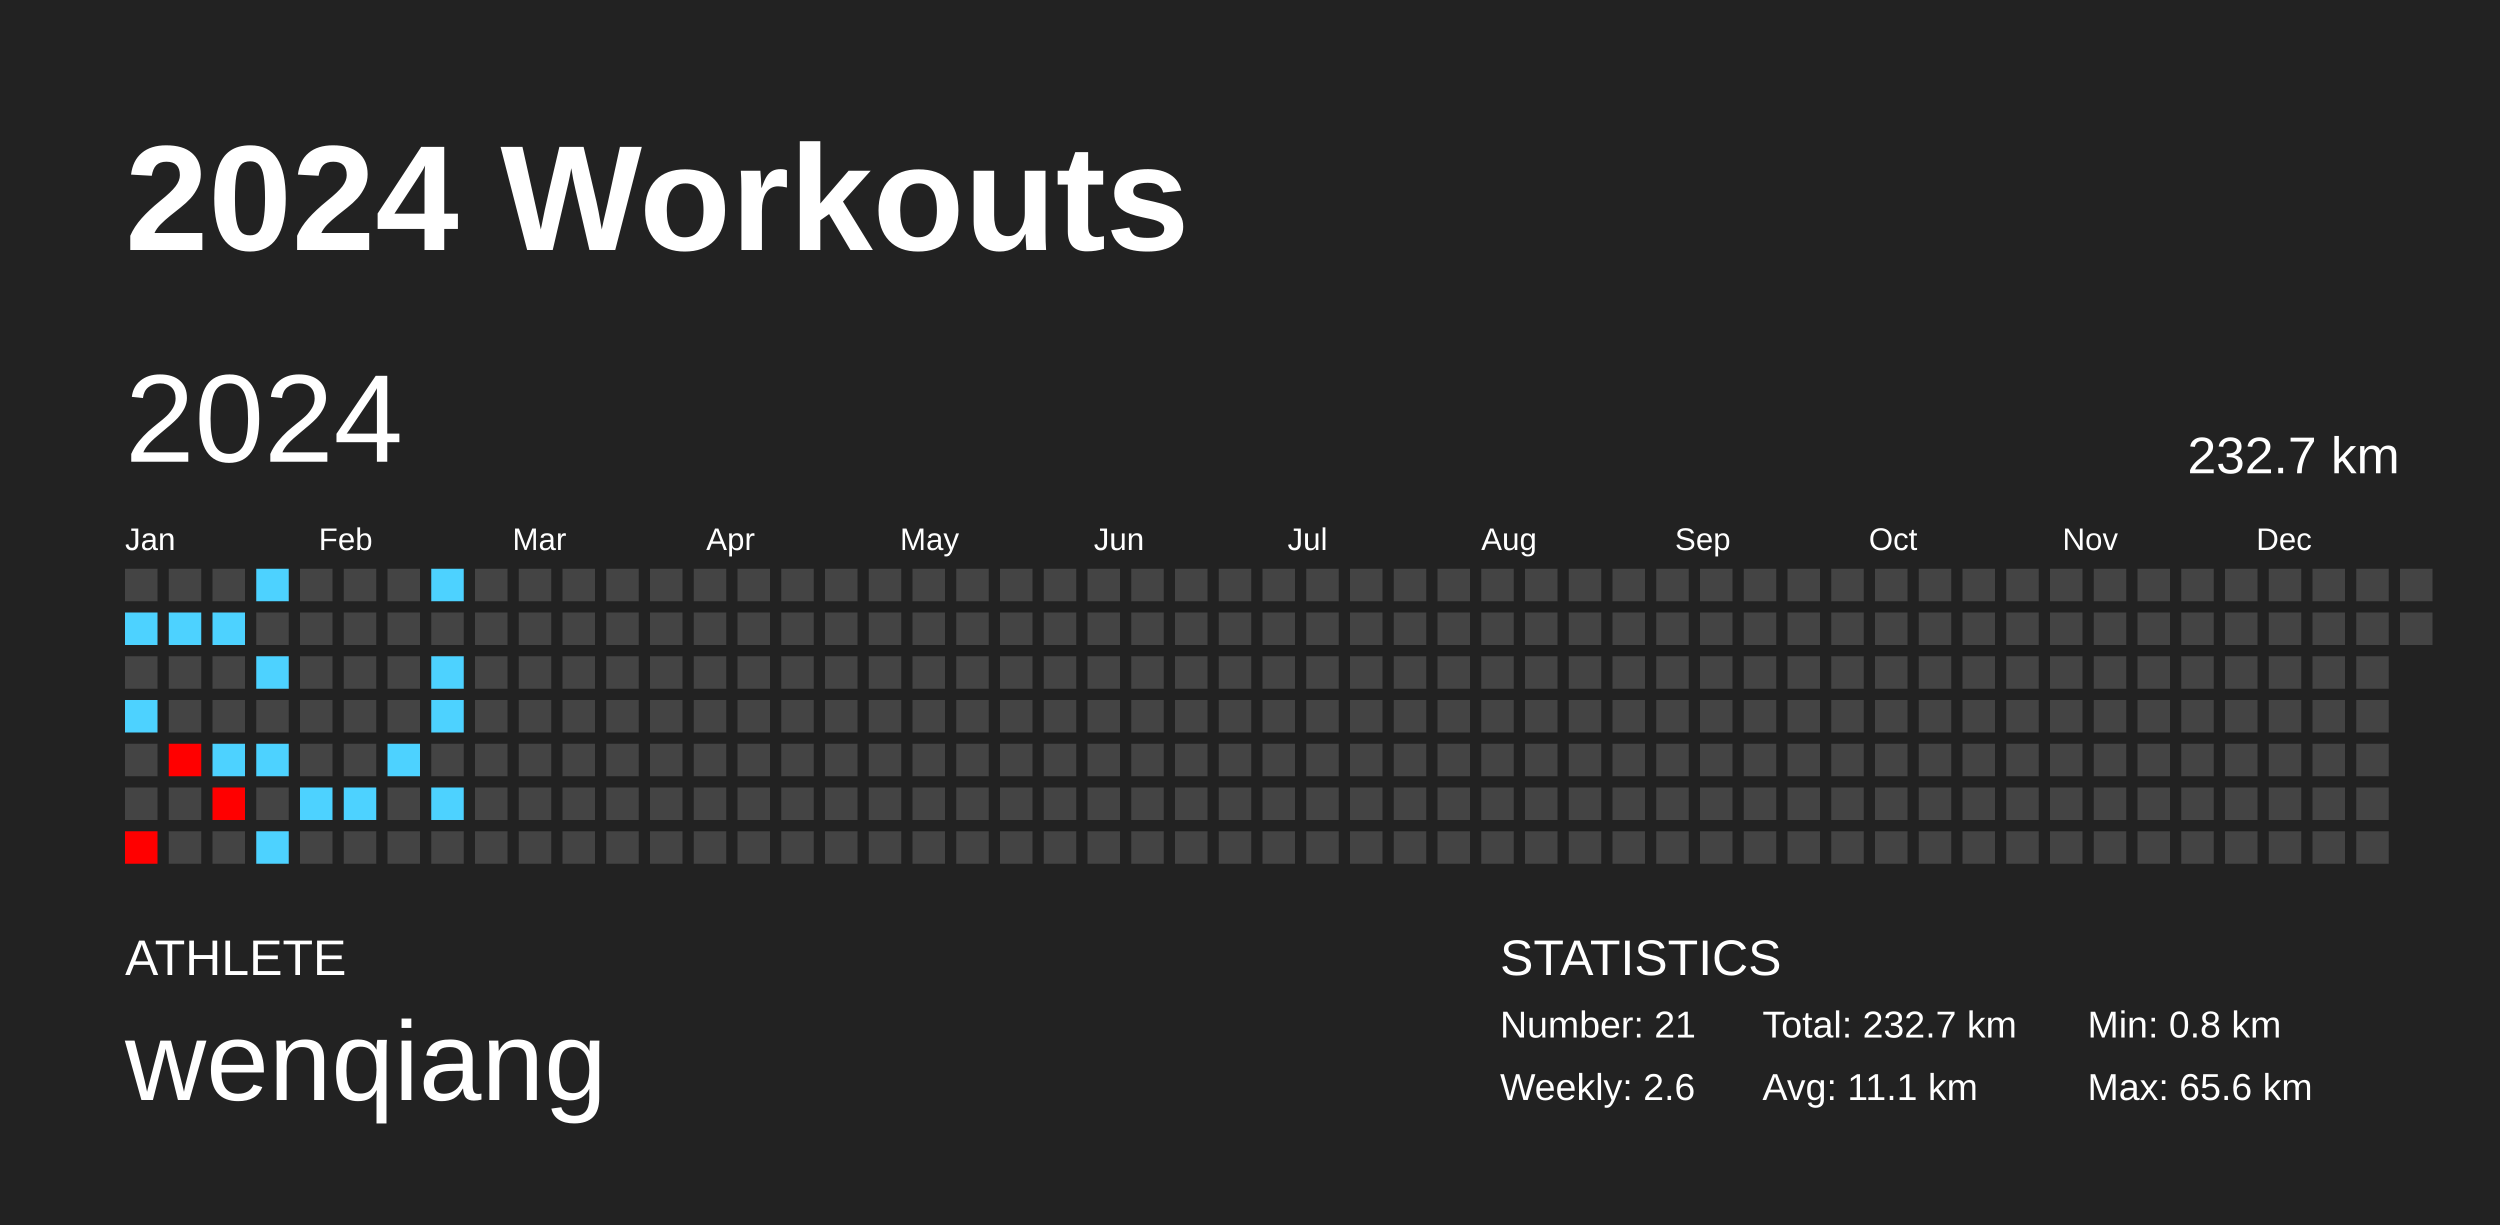
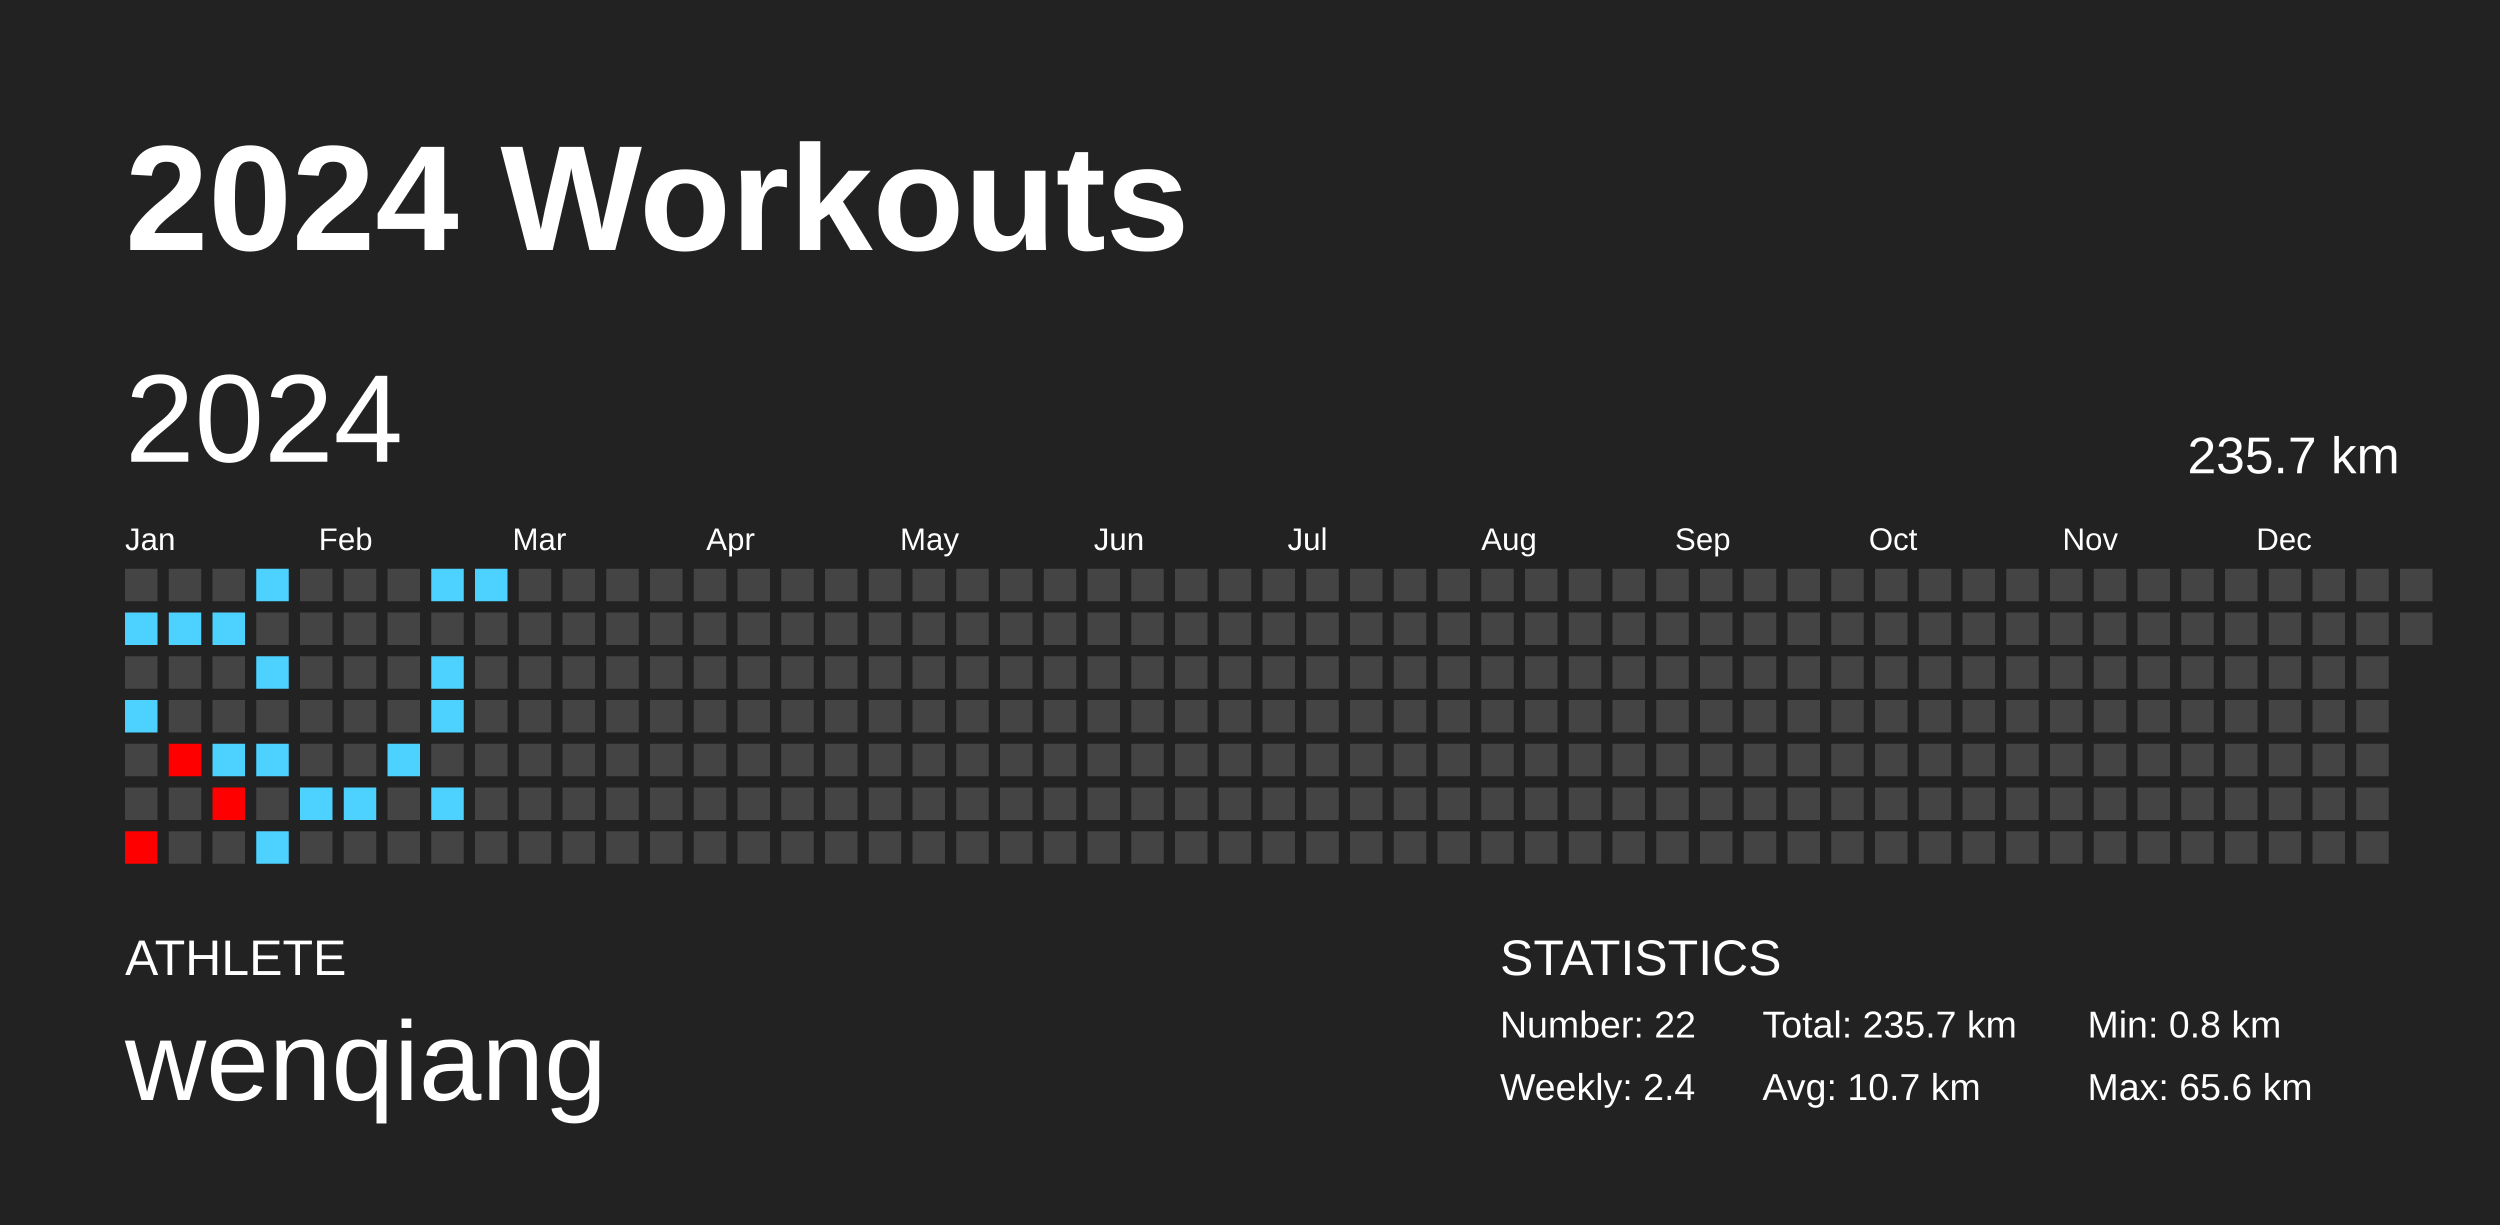
<svg xmlns="http://www.w3.org/2000/svg" baseProfile="full" height="98mm" version="1.1" viewBox="0,0,200,98" width="200mm">
  <defs />
  <rect fill="#222222" height="98" width="200" x="0" y="0" />
  <text fill="#FFFFFF" style="font-size:12px; font-family:Arial; font-weight:bold;" x="10" y="20">2024 Workouts</text>
  <text fill="#FFFFFF" style="font-size:4px; font-family:Arial" x="10" y="78">ATHLETE</text>
  <text fill="#FFFFFF" style="font-size:9px; font-family:Arial" x="10" y="88">wenqiang</text>
  <text fill="#FFFFFF" style="font-size:4px; font-family:Arial" x="120" y="78">STATISTICS</text>
-   <text fill="#FFFFFF" style="font-size:3px; font-family:Arial" x="120" y="83">Number: 21</text>
-   <text fill="#FFFFFF" style="font-size:3px; font-family:Arial" x="120" y="88">Weekly: 2.6</text>
-   <text fill="#FFFFFF" style="font-size:3px; font-family:Arial" x="141" y="83">Total: 232.7 km</text>
-   <text fill="#FFFFFF" style="font-size:3px; font-family:Arial" x="141" y="88">Avg: 11.1 km</text>
+   <text fill="#FFFFFF" style="font-size:3px; font-family:Arial" x="120" y="83">Number: 22</text>
+   <text fill="#FFFFFF" style="font-size:3px; font-family:Arial" x="120" y="88">Weekly: 2.4</text>
+   <text fill="#FFFFFF" style="font-size:3px; font-family:Arial" x="141" y="83">Total: 235.7 km</text>
+   <text fill="#FFFFFF" style="font-size:3px; font-family:Arial" x="141" y="88">Avg: 10.7 km</text>
  <text fill="#FFFFFF" style="font-size:3px; font-family:Arial" x="167" y="83">Min: 0.8 km</text>
  <text fill="#FFFFFF" style="font-size:3px; font-family:Arial" x="167" y="88">Max: 65.6 km</text>
  <text dominant-baseline="hanging" fill="#FFFFFF" style="font-size:10.0px; font-family:Arial;" x="10" y="30">2024</text>
-   <text dominant-baseline="hanging" fill="#FFFFFF" style="font-size:4.125px; font-family:Arial;" x="175" y="35">232.7 km</text>
+   <text dominant-baseline="hanging" fill="#FFFFFF" style="font-size:4.125px; font-family:Arial;" x="175" y="35">235.7 km</text>
  <text fill="#FFFFFF" style="font-size:2.5px; font-family:Arial" x="10.0" y="44">Jan</text>
  <text fill="#FFFFFF" style="font-size:2.5px; font-family:Arial" x="25.5" y="44">Feb</text>
  <text fill="#FFFFFF" style="font-size:2.5px; font-family:Arial" x="41.0" y="44">Mar</text>
  <text fill="#FFFFFF" style="font-size:2.5px; font-family:Arial" x="56.5" y="44">Apr</text>
  <text fill="#FFFFFF" style="font-size:2.5px; font-family:Arial" x="72.0" y="44">May</text>
  <text fill="#FFFFFF" style="font-size:2.5px; font-family:Arial" x="87.5" y="44">Jun</text>
  <text fill="#FFFFFF" style="font-size:2.5px; font-family:Arial" x="103.0" y="44">Jul</text>
  <text fill="#FFFFFF" style="font-size:2.5px; font-family:Arial" x="118.5" y="44">Aug</text>
  <text fill="#FFFFFF" style="font-size:2.5px; font-family:Arial" x="134.0" y="44">Sep</text>
  <text fill="#FFFFFF" style="font-size:2.5px; font-family:Arial" x="149.5" y="44">Oct</text>
  <text fill="#FFFFFF" style="font-size:2.5px; font-family:Arial" x="165.0" y="44">Nov</text>
  <text fill="#FFFFFF" style="font-size:2.5px; font-family:Arial" x="180.5" y="44">Dec</text>
  <rect fill="#444444" height="2.6" width="2.6" x="10.0" y="45.5" />
  <rect fill="#4dd2ff" height="2.6" width="2.6" x="10.0" y="49.0" />
  <rect fill="#444444" height="2.6" width="2.6" x="10.0" y="52.5" />
  <rect fill="#4dd2ff" height="2.6" width="2.6" x="10.0" y="56.0" />
  <rect fill="#444444" height="2.6" width="2.6" x="10.0" y="59.5" />
  <rect fill="#444444" height="2.6" width="2.6" x="10.0" y="63.0" />
  <rect fill="red" height="2.6" width="2.6" x="10.0" y="66.5" />
  <rect fill="#444444" height="2.6" width="2.6" x="13.5" y="45.5" />
  <rect fill="#4dd2ff" height="2.6" width="2.6" x="13.5" y="49.0" />
  <rect fill="#444444" height="2.6" width="2.6" x="13.5" y="52.5" />
  <rect fill="#444444" height="2.6" width="2.6" x="13.5" y="56.0" />
  <rect fill="red" height="2.6" width="2.6" x="13.5" y="59.5" />
  <rect fill="#444444" height="2.6" width="2.6" x="13.5" y="63.0" />
  <rect fill="#444444" height="2.6" width="2.6" x="13.5" y="66.5" />
  <rect fill="#444444" height="2.6" width="2.6" x="17.0" y="45.5" />
  <rect fill="#4dd2ff" height="2.6" width="2.6" x="17.0" y="49.0" />
  <rect fill="#444444" height="2.6" width="2.6" x="17.0" y="52.5" />
  <rect fill="#444444" height="2.6" width="2.6" x="17.0" y="56.0" />
  <rect fill="#4dd2ff" height="2.6" width="2.6" x="17.0" y="59.5" />
  <rect fill="red" height="2.6" width="2.6" x="17.0" y="63.0" />
  <rect fill="#444444" height="2.6" width="2.6" x="17.0" y="66.5" />
  <rect fill="#4dd2ff" height="2.6" width="2.6" x="20.5" y="45.5" />
  <rect fill="#444444" height="2.6" width="2.6" x="20.5" y="49.0" />
  <rect fill="#4dd2ff" height="2.6" width="2.6" x="20.5" y="52.5" />
  <rect fill="#444444" height="2.6" width="2.6" x="20.5" y="56.0" />
  <rect fill="#4dd2ff" height="2.6" width="2.6" x="20.5" y="59.5" />
  <rect fill="#444444" height="2.6" width="2.6" x="20.5" y="63.0" />
  <rect fill="#4dd2ff" height="2.6" width="2.6" x="20.5" y="66.5" />
  <rect fill="#444444" height="2.6" width="2.6" x="24.0" y="45.5" />
  <rect fill="#444444" height="2.6" width="2.6" x="24.0" y="49.0" />
  <rect fill="#444444" height="2.6" width="2.6" x="24.0" y="52.5" />
  <rect fill="#444444" height="2.6" width="2.6" x="24.0" y="56.0" />
  <rect fill="#444444" height="2.6" width="2.6" x="24.0" y="59.5" />
  <rect fill="#4dd2ff" height="2.6" width="2.6" x="24.0" y="63.0" />
  <rect fill="#444444" height="2.6" width="2.6" x="24.0" y="66.5" />
  <rect fill="#444444" height="2.6" width="2.6" x="27.5" y="45.5" />
  <rect fill="#444444" height="2.6" width="2.6" x="27.5" y="49.0" />
  <rect fill="#444444" height="2.6" width="2.6" x="27.5" y="52.5" />
  <rect fill="#444444" height="2.6" width="2.6" x="27.5" y="56.0" />
  <rect fill="#444444" height="2.6" width="2.6" x="27.5" y="59.5" />
  <rect fill="#4dd2ff" height="2.6" width="2.6" x="27.5" y="63.0" />
  <rect fill="#444444" height="2.6" width="2.6" x="27.5" y="66.5" />
  <rect fill="#444444" height="2.6" width="2.6" x="31.0" y="45.5" />
  <rect fill="#444444" height="2.6" width="2.6" x="31.0" y="49.0" />
  <rect fill="#444444" height="2.6" width="2.6" x="31.0" y="52.5" />
  <rect fill="#444444" height="2.6" width="2.6" x="31.0" y="56.0" />
  <rect fill="#4dd2ff" height="2.6" width="2.6" x="31.0" y="59.5" />
  <rect fill="#444444" height="2.6" width="2.6" x="31.0" y="63.0" />
  <rect fill="#444444" height="2.6" width="2.6" x="31.0" y="66.5" />
  <rect fill="#4dd2ff" height="2.6" width="2.6" x="34.5" y="45.5" />
  <rect fill="#444444" height="2.6" width="2.6" x="34.5" y="49.0" />
  <rect fill="#4dd2ff" height="2.6" width="2.6" x="34.5" y="52.5" />
  <rect fill="#4dd2ff" height="2.6" width="2.6" x="34.5" y="56.0" />
  <rect fill="#444444" height="2.6" width="2.6" x="34.5" y="59.5" />
  <rect fill="#4dd2ff" height="2.6" width="2.6" x="34.5" y="63.0" />
  <rect fill="#444444" height="2.6" width="2.6" x="34.5" y="66.5" />
-   <rect fill="#444444" height="2.6" width="2.6" x="38.0" y="45.5" />
+   <rect fill="#4dd2ff" height="2.6" width="2.6" x="38.0" y="45.5" />
  <rect fill="#444444" height="2.6" width="2.6" x="38.0" y="49.0" />
  <rect fill="#444444" height="2.6" width="2.6" x="38.0" y="52.5" />
  <rect fill="#444444" height="2.6" width="2.6" x="38.0" y="56.0" />
  <rect fill="#444444" height="2.6" width="2.6" x="38.0" y="59.5" />
  <rect fill="#444444" height="2.6" width="2.6" x="38.0" y="63.0" />
  <rect fill="#444444" height="2.6" width="2.6" x="38.0" y="66.5" />
  <rect fill="#444444" height="2.6" width="2.6" x="41.5" y="45.5" />
  <rect fill="#444444" height="2.6" width="2.6" x="41.5" y="49.0" />
  <rect fill="#444444" height="2.6" width="2.6" x="41.5" y="52.5" />
  <rect fill="#444444" height="2.6" width="2.6" x="41.5" y="56.0" />
  <rect fill="#444444" height="2.6" width="2.6" x="41.5" y="59.5" />
  <rect fill="#444444" height="2.6" width="2.6" x="41.5" y="63.0" />
  <rect fill="#444444" height="2.6" width="2.6" x="41.5" y="66.5" />
  <rect fill="#444444" height="2.6" width="2.6" x="45.0" y="45.5" />
  <rect fill="#444444" height="2.6" width="2.6" x="45.0" y="49.0" />
  <rect fill="#444444" height="2.6" width="2.6" x="45.0" y="52.5" />
  <rect fill="#444444" height="2.6" width="2.6" x="45.0" y="56.0" />
  <rect fill="#444444" height="2.6" width="2.6" x="45.0" y="59.5" />
  <rect fill="#444444" height="2.6" width="2.6" x="45.0" y="63.0" />
  <rect fill="#444444" height="2.6" width="2.6" x="45.0" y="66.5" />
  <rect fill="#444444" height="2.6" width="2.6" x="48.5" y="45.5" />
  <rect fill="#444444" height="2.6" width="2.6" x="48.5" y="49.0" />
  <rect fill="#444444" height="2.6" width="2.6" x="48.5" y="52.5" />
  <rect fill="#444444" height="2.6" width="2.6" x="48.5" y="56.0" />
  <rect fill="#444444" height="2.6" width="2.6" x="48.5" y="59.5" />
  <rect fill="#444444" height="2.6" width="2.6" x="48.5" y="63.0" />
  <rect fill="#444444" height="2.6" width="2.6" x="48.5" y="66.5" />
  <rect fill="#444444" height="2.6" width="2.6" x="52.0" y="45.5" />
  <rect fill="#444444" height="2.6" width="2.6" x="52.0" y="49.0" />
  <rect fill="#444444" height="2.6" width="2.6" x="52.0" y="52.5" />
  <rect fill="#444444" height="2.6" width="2.6" x="52.0" y="56.0" />
  <rect fill="#444444" height="2.6" width="2.6" x="52.0" y="59.5" />
  <rect fill="#444444" height="2.6" width="2.6" x="52.0" y="63.0" />
  <rect fill="#444444" height="2.6" width="2.6" x="52.0" y="66.5" />
  <rect fill="#444444" height="2.6" width="2.6" x="55.5" y="45.5" />
  <rect fill="#444444" height="2.6" width="2.6" x="55.5" y="49.0" />
  <rect fill="#444444" height="2.6" width="2.6" x="55.5" y="52.5" />
  <rect fill="#444444" height="2.6" width="2.6" x="55.5" y="56.0" />
  <rect fill="#444444" height="2.6" width="2.6" x="55.5" y="59.5" />
  <rect fill="#444444" height="2.6" width="2.6" x="55.5" y="63.0" />
  <rect fill="#444444" height="2.6" width="2.6" x="55.5" y="66.5" />
  <rect fill="#444444" height="2.6" width="2.6" x="59.0" y="45.5" />
  <rect fill="#444444" height="2.6" width="2.6" x="59.0" y="49.0" />
  <rect fill="#444444" height="2.6" width="2.6" x="59.0" y="52.5" />
  <rect fill="#444444" height="2.6" width="2.6" x="59.0" y="56.0" />
  <rect fill="#444444" height="2.6" width="2.6" x="59.0" y="59.5" />
  <rect fill="#444444" height="2.6" width="2.6" x="59.0" y="63.0" />
  <rect fill="#444444" height="2.6" width="2.6" x="59.0" y="66.5" />
  <rect fill="#444444" height="2.6" width="2.6" x="62.5" y="45.5" />
  <rect fill="#444444" height="2.6" width="2.6" x="62.5" y="49.0" />
  <rect fill="#444444" height="2.6" width="2.6" x="62.5" y="52.5" />
  <rect fill="#444444" height="2.6" width="2.6" x="62.5" y="56.0" />
  <rect fill="#444444" height="2.6" width="2.6" x="62.5" y="59.5" />
  <rect fill="#444444" height="2.6" width="2.6" x="62.5" y="63.0" />
  <rect fill="#444444" height="2.6" width="2.6" x="62.5" y="66.5" />
  <rect fill="#444444" height="2.6" width="2.6" x="66.0" y="45.5" />
  <rect fill="#444444" height="2.6" width="2.6" x="66.0" y="49.0" />
  <rect fill="#444444" height="2.6" width="2.6" x="66.0" y="52.5" />
  <rect fill="#444444" height="2.6" width="2.6" x="66.0" y="56.0" />
  <rect fill="#444444" height="2.6" width="2.6" x="66.0" y="59.5" />
  <rect fill="#444444" height="2.6" width="2.6" x="66.0" y="63.0" />
  <rect fill="#444444" height="2.6" width="2.6" x="66.0" y="66.5" />
  <rect fill="#444444" height="2.6" width="2.6" x="69.5" y="45.5" />
  <rect fill="#444444" height="2.6" width="2.6" x="69.5" y="49.0" />
  <rect fill="#444444" height="2.6" width="2.6" x="69.5" y="52.5" />
  <rect fill="#444444" height="2.6" width="2.6" x="69.5" y="56.0" />
  <rect fill="#444444" height="2.6" width="2.6" x="69.5" y="59.5" />
  <rect fill="#444444" height="2.6" width="2.6" x="69.5" y="63.0" />
  <rect fill="#444444" height="2.6" width="2.6" x="69.5" y="66.5" />
  <rect fill="#444444" height="2.6" width="2.6" x="73.0" y="45.5" />
  <rect fill="#444444" height="2.6" width="2.6" x="73.0" y="49.0" />
  <rect fill="#444444" height="2.6" width="2.6" x="73.0" y="52.5" />
  <rect fill="#444444" height="2.6" width="2.6" x="73.0" y="56.0" />
  <rect fill="#444444" height="2.6" width="2.6" x="73.0" y="59.5" />
  <rect fill="#444444" height="2.6" width="2.6" x="73.0" y="63.0" />
  <rect fill="#444444" height="2.6" width="2.6" x="73.0" y="66.5" />
  <rect fill="#444444" height="2.6" width="2.6" x="76.5" y="45.5" />
  <rect fill="#444444" height="2.6" width="2.6" x="76.5" y="49.0" />
  <rect fill="#444444" height="2.6" width="2.6" x="76.5" y="52.5" />
  <rect fill="#444444" height="2.6" width="2.6" x="76.5" y="56.0" />
  <rect fill="#444444" height="2.6" width="2.6" x="76.5" y="59.5" />
  <rect fill="#444444" height="2.6" width="2.6" x="76.5" y="63.0" />
  <rect fill="#444444" height="2.6" width="2.6" x="76.5" y="66.5" />
  <rect fill="#444444" height="2.6" width="2.6" x="80.0" y="45.5" />
  <rect fill="#444444" height="2.6" width="2.6" x="80.0" y="49.0" />
  <rect fill="#444444" height="2.6" width="2.6" x="80.0" y="52.5" />
  <rect fill="#444444" height="2.6" width="2.6" x="80.0" y="56.0" />
  <rect fill="#444444" height="2.6" width="2.6" x="80.0" y="59.5" />
  <rect fill="#444444" height="2.6" width="2.6" x="80.0" y="63.0" />
  <rect fill="#444444" height="2.6" width="2.6" x="80.0" y="66.5" />
  <rect fill="#444444" height="2.6" width="2.6" x="83.5" y="45.5" />
  <rect fill="#444444" height="2.6" width="2.6" x="83.5" y="49.0" />
  <rect fill="#444444" height="2.6" width="2.6" x="83.5" y="52.5" />
  <rect fill="#444444" height="2.6" width="2.6" x="83.5" y="56.0" />
  <rect fill="#444444" height="2.6" width="2.6" x="83.5" y="59.5" />
  <rect fill="#444444" height="2.6" width="2.6" x="83.5" y="63.0" />
  <rect fill="#444444" height="2.6" width="2.6" x="83.5" y="66.5" />
  <rect fill="#444444" height="2.6" width="2.6" x="87.0" y="45.5" />
  <rect fill="#444444" height="2.6" width="2.6" x="87.0" y="49.0" />
  <rect fill="#444444" height="2.6" width="2.6" x="87.0" y="52.5" />
  <rect fill="#444444" height="2.6" width="2.6" x="87.0" y="56.0" />
  <rect fill="#444444" height="2.6" width="2.6" x="87.0" y="59.5" />
  <rect fill="#444444" height="2.6" width="2.6" x="87.0" y="63.0" />
  <rect fill="#444444" height="2.6" width="2.6" x="87.0" y="66.5" />
  <rect fill="#444444" height="2.6" width="2.6" x="90.5" y="45.5" />
  <rect fill="#444444" height="2.6" width="2.6" x="90.5" y="49.0" />
  <rect fill="#444444" height="2.6" width="2.6" x="90.5" y="52.5" />
  <rect fill="#444444" height="2.6" width="2.6" x="90.5" y="56.0" />
  <rect fill="#444444" height="2.6" width="2.6" x="90.5" y="59.5" />
  <rect fill="#444444" height="2.6" width="2.6" x="90.5" y="63.0" />
  <rect fill="#444444" height="2.6" width="2.6" x="90.5" y="66.5" />
  <rect fill="#444444" height="2.6" width="2.6" x="94.0" y="45.5" />
  <rect fill="#444444" height="2.6" width="2.6" x="94.0" y="49.0" />
  <rect fill="#444444" height="2.6" width="2.6" x="94.0" y="52.5" />
  <rect fill="#444444" height="2.6" width="2.6" x="94.0" y="56.0" />
  <rect fill="#444444" height="2.6" width="2.6" x="94.0" y="59.5" />
  <rect fill="#444444" height="2.6" width="2.6" x="94.0" y="63.0" />
  <rect fill="#444444" height="2.6" width="2.6" x="94.0" y="66.5" />
  <rect fill="#444444" height="2.6" width="2.6" x="97.5" y="45.5" />
  <rect fill="#444444" height="2.6" width="2.6" x="97.5" y="49.0" />
  <rect fill="#444444" height="2.6" width="2.6" x="97.5" y="52.5" />
  <rect fill="#444444" height="2.6" width="2.6" x="97.5" y="56.0" />
  <rect fill="#444444" height="2.6" width="2.6" x="97.5" y="59.5" />
  <rect fill="#444444" height="2.6" width="2.6" x="97.5" y="63.0" />
  <rect fill="#444444" height="2.6" width="2.6" x="97.5" y="66.5" />
  <rect fill="#444444" height="2.6" width="2.6" x="101.0" y="45.5" />
  <rect fill="#444444" height="2.6" width="2.6" x="101.0" y="49.0" />
  <rect fill="#444444" height="2.6" width="2.6" x="101.0" y="52.5" />
  <rect fill="#444444" height="2.6" width="2.6" x="101.0" y="56.0" />
  <rect fill="#444444" height="2.6" width="2.6" x="101.0" y="59.5" />
  <rect fill="#444444" height="2.6" width="2.6" x="101.0" y="63.0" />
  <rect fill="#444444" height="2.6" width="2.6" x="101.0" y="66.5" />
  <rect fill="#444444" height="2.6" width="2.6" x="104.5" y="45.5" />
  <rect fill="#444444" height="2.6" width="2.6" x="104.5" y="49.0" />
  <rect fill="#444444" height="2.6" width="2.6" x="104.5" y="52.5" />
  <rect fill="#444444" height="2.6" width="2.6" x="104.5" y="56.0" />
  <rect fill="#444444" height="2.6" width="2.6" x="104.5" y="59.5" />
  <rect fill="#444444" height="2.6" width="2.6" x="104.5" y="63.0" />
  <rect fill="#444444" height="2.6" width="2.6" x="104.5" y="66.5" />
  <rect fill="#444444" height="2.6" width="2.6" x="108.0" y="45.5" />
  <rect fill="#444444" height="2.6" width="2.6" x="108.0" y="49.0" />
  <rect fill="#444444" height="2.6" width="2.6" x="108.0" y="52.5" />
  <rect fill="#444444" height="2.6" width="2.6" x="108.0" y="56.0" />
  <rect fill="#444444" height="2.6" width="2.6" x="108.0" y="59.5" />
  <rect fill="#444444" height="2.6" width="2.6" x="108.0" y="63.0" />
  <rect fill="#444444" height="2.6" width="2.6" x="108.0" y="66.5" />
  <rect fill="#444444" height="2.6" width="2.6" x="111.5" y="45.5" />
  <rect fill="#444444" height="2.6" width="2.6" x="111.5" y="49.0" />
  <rect fill="#444444" height="2.6" width="2.6" x="111.5" y="52.5" />
  <rect fill="#444444" height="2.6" width="2.6" x="111.5" y="56.0" />
  <rect fill="#444444" height="2.6" width="2.6" x="111.5" y="59.5" />
  <rect fill="#444444" height="2.6" width="2.6" x="111.5" y="63.0" />
  <rect fill="#444444" height="2.6" width="2.6" x="111.5" y="66.5" />
  <rect fill="#444444" height="2.6" width="2.6" x="115.0" y="45.5" />
  <rect fill="#444444" height="2.6" width="2.6" x="115.0" y="49.0" />
  <rect fill="#444444" height="2.6" width="2.6" x="115.0" y="52.5" />
  <rect fill="#444444" height="2.6" width="2.6" x="115.0" y="56.0" />
  <rect fill="#444444" height="2.6" width="2.6" x="115.0" y="59.5" />
  <rect fill="#444444" height="2.6" width="2.6" x="115.0" y="63.0" />
  <rect fill="#444444" height="2.6" width="2.6" x="115.0" y="66.5" />
  <rect fill="#444444" height="2.6" width="2.6" x="118.5" y="45.5" />
  <rect fill="#444444" height="2.6" width="2.6" x="118.5" y="49.0" />
  <rect fill="#444444" height="2.6" width="2.6" x="118.5" y="52.5" />
  <rect fill="#444444" height="2.6" width="2.6" x="118.5" y="56.0" />
  <rect fill="#444444" height="2.6" width="2.6" x="118.5" y="59.5" />
  <rect fill="#444444" height="2.6" width="2.6" x="118.5" y="63.0" />
  <rect fill="#444444" height="2.6" width="2.6" x="118.5" y="66.5" />
  <rect fill="#444444" height="2.6" width="2.6" x="122.0" y="45.5" />
  <rect fill="#444444" height="2.6" width="2.6" x="122.0" y="49.0" />
  <rect fill="#444444" height="2.6" width="2.6" x="122.0" y="52.5" />
  <rect fill="#444444" height="2.6" width="2.6" x="122.0" y="56.0" />
  <rect fill="#444444" height="2.6" width="2.6" x="122.0" y="59.5" />
  <rect fill="#444444" height="2.6" width="2.6" x="122.0" y="63.0" />
  <rect fill="#444444" height="2.6" width="2.6" x="122.0" y="66.5" />
  <rect fill="#444444" height="2.6" width="2.6" x="125.5" y="45.5" />
  <rect fill="#444444" height="2.6" width="2.6" x="125.5" y="49.0" />
  <rect fill="#444444" height="2.6" width="2.6" x="125.5" y="52.5" />
  <rect fill="#444444" height="2.6" width="2.6" x="125.5" y="56.0" />
  <rect fill="#444444" height="2.6" width="2.6" x="125.5" y="59.5" />
  <rect fill="#444444" height="2.6" width="2.6" x="125.5" y="63.0" />
  <rect fill="#444444" height="2.6" width="2.6" x="125.5" y="66.5" />
  <rect fill="#444444" height="2.6" width="2.6" x="129.0" y="45.5" />
  <rect fill="#444444" height="2.6" width="2.6" x="129.0" y="49.0" />
  <rect fill="#444444" height="2.6" width="2.6" x="129.0" y="52.5" />
  <rect fill="#444444" height="2.6" width="2.6" x="129.0" y="56.0" />
  <rect fill="#444444" height="2.6" width="2.6" x="129.0" y="59.5" />
  <rect fill="#444444" height="2.6" width="2.6" x="129.0" y="63.0" />
  <rect fill="#444444" height="2.6" width="2.6" x="129.0" y="66.5" />
  <rect fill="#444444" height="2.6" width="2.6" x="132.5" y="45.5" />
  <rect fill="#444444" height="2.6" width="2.6" x="132.5" y="49.0" />
  <rect fill="#444444" height="2.6" width="2.6" x="132.5" y="52.5" />
  <rect fill="#444444" height="2.6" width="2.6" x="132.5" y="56.0" />
  <rect fill="#444444" height="2.6" width="2.6" x="132.5" y="59.5" />
  <rect fill="#444444" height="2.6" width="2.6" x="132.5" y="63.0" />
  <rect fill="#444444" height="2.6" width="2.6" x="132.5" y="66.5" />
  <rect fill="#444444" height="2.6" width="2.6" x="136.0" y="45.5" />
  <rect fill="#444444" height="2.6" width="2.6" x="136.0" y="49.0" />
  <rect fill="#444444" height="2.6" width="2.6" x="136.0" y="52.5" />
  <rect fill="#444444" height="2.6" width="2.6" x="136.0" y="56.0" />
  <rect fill="#444444" height="2.6" width="2.6" x="136.0" y="59.5" />
  <rect fill="#444444" height="2.6" width="2.6" x="136.0" y="63.0" />
  <rect fill="#444444" height="2.6" width="2.6" x="136.0" y="66.5" />
  <rect fill="#444444" height="2.6" width="2.6" x="139.5" y="45.5" />
  <rect fill="#444444" height="2.6" width="2.6" x="139.5" y="49.0" />
  <rect fill="#444444" height="2.6" width="2.6" x="139.5" y="52.5" />
  <rect fill="#444444" height="2.6" width="2.6" x="139.5" y="56.0" />
  <rect fill="#444444" height="2.6" width="2.6" x="139.5" y="59.5" />
  <rect fill="#444444" height="2.6" width="2.6" x="139.5" y="63.0" />
  <rect fill="#444444" height="2.6" width="2.6" x="139.5" y="66.5" />
  <rect fill="#444444" height="2.6" width="2.6" x="143.0" y="45.5" />
  <rect fill="#444444" height="2.6" width="2.6" x="143.0" y="49.0" />
  <rect fill="#444444" height="2.6" width="2.6" x="143.0" y="52.5" />
  <rect fill="#444444" height="2.6" width="2.6" x="143.0" y="56.0" />
  <rect fill="#444444" height="2.6" width="2.6" x="143.0" y="59.5" />
  <rect fill="#444444" height="2.6" width="2.6" x="143.0" y="63.0" />
  <rect fill="#444444" height="2.6" width="2.6" x="143.0" y="66.5" />
  <rect fill="#444444" height="2.6" width="2.6" x="146.5" y="45.5" />
  <rect fill="#444444" height="2.6" width="2.6" x="146.5" y="49.0" />
  <rect fill="#444444" height="2.6" width="2.6" x="146.5" y="52.5" />
  <rect fill="#444444" height="2.6" width="2.6" x="146.5" y="56.0" />
  <rect fill="#444444" height="2.6" width="2.6" x="146.5" y="59.5" />
  <rect fill="#444444" height="2.6" width="2.6" x="146.5" y="63.0" />
  <rect fill="#444444" height="2.6" width="2.6" x="146.5" y="66.5" />
  <rect fill="#444444" height="2.6" width="2.6" x="150.0" y="45.5" />
  <rect fill="#444444" height="2.6" width="2.6" x="150.0" y="49.0" />
  <rect fill="#444444" height="2.6" width="2.6" x="150.0" y="52.5" />
  <rect fill="#444444" height="2.6" width="2.6" x="150.0" y="56.0" />
  <rect fill="#444444" height="2.6" width="2.6" x="150.0" y="59.5" />
  <rect fill="#444444" height="2.6" width="2.6" x="150.0" y="63.0" />
  <rect fill="#444444" height="2.6" width="2.6" x="150.0" y="66.5" />
  <rect fill="#444444" height="2.6" width="2.6" x="153.5" y="45.5" />
  <rect fill="#444444" height="2.6" width="2.6" x="153.5" y="49.0" />
  <rect fill="#444444" height="2.6" width="2.6" x="153.5" y="52.5" />
  <rect fill="#444444" height="2.6" width="2.6" x="153.5" y="56.0" />
  <rect fill="#444444" height="2.6" width="2.6" x="153.5" y="59.5" />
  <rect fill="#444444" height="2.6" width="2.6" x="153.5" y="63.0" />
  <rect fill="#444444" height="2.6" width="2.6" x="153.5" y="66.5" />
  <rect fill="#444444" height="2.6" width="2.6" x="157.0" y="45.5" />
  <rect fill="#444444" height="2.6" width="2.6" x="157.0" y="49.0" />
  <rect fill="#444444" height="2.6" width="2.6" x="157.0" y="52.5" />
  <rect fill="#444444" height="2.6" width="2.6" x="157.0" y="56.0" />
  <rect fill="#444444" height="2.6" width="2.6" x="157.0" y="59.5" />
  <rect fill="#444444" height="2.6" width="2.6" x="157.0" y="63.0" />
  <rect fill="#444444" height="2.6" width="2.6" x="157.0" y="66.5" />
  <rect fill="#444444" height="2.6" width="2.6" x="160.5" y="45.5" />
  <rect fill="#444444" height="2.6" width="2.6" x="160.5" y="49.0" />
  <rect fill="#444444" height="2.6" width="2.6" x="160.5" y="52.5" />
  <rect fill="#444444" height="2.6" width="2.6" x="160.5" y="56.0" />
  <rect fill="#444444" height="2.6" width="2.6" x="160.5" y="59.5" />
  <rect fill="#444444" height="2.6" width="2.6" x="160.5" y="63.0" />
  <rect fill="#444444" height="2.6" width="2.6" x="160.5" y="66.5" />
  <rect fill="#444444" height="2.6" width="2.6" x="164.0" y="45.5" />
  <rect fill="#444444" height="2.6" width="2.6" x="164.0" y="49.0" />
  <rect fill="#444444" height="2.6" width="2.6" x="164.0" y="52.5" />
  <rect fill="#444444" height="2.6" width="2.6" x="164.0" y="56.0" />
  <rect fill="#444444" height="2.6" width="2.6" x="164.0" y="59.5" />
  <rect fill="#444444" height="2.6" width="2.6" x="164.0" y="63.0" />
  <rect fill="#444444" height="2.6" width="2.6" x="164.0" y="66.5" />
  <rect fill="#444444" height="2.6" width="2.6" x="167.5" y="45.5" />
  <rect fill="#444444" height="2.6" width="2.6" x="167.5" y="49.0" />
  <rect fill="#444444" height="2.6" width="2.6" x="167.5" y="52.5" />
  <rect fill="#444444" height="2.6" width="2.6" x="167.5" y="56.0" />
  <rect fill="#444444" height="2.6" width="2.6" x="167.5" y="59.5" />
  <rect fill="#444444" height="2.6" width="2.6" x="167.5" y="63.0" />
  <rect fill="#444444" height="2.6" width="2.6" x="167.5" y="66.5" />
  <rect fill="#444444" height="2.6" width="2.6" x="171.0" y="45.5" />
  <rect fill="#444444" height="2.6" width="2.6" x="171.0" y="49.0" />
  <rect fill="#444444" height="2.6" width="2.6" x="171.0" y="52.5" />
  <rect fill="#444444" height="2.6" width="2.6" x="171.0" y="56.0" />
  <rect fill="#444444" height="2.6" width="2.6" x="171.0" y="59.5" />
  <rect fill="#444444" height="2.6" width="2.6" x="171.0" y="63.0" />
  <rect fill="#444444" height="2.6" width="2.6" x="171.0" y="66.5" />
  <rect fill="#444444" height="2.6" width="2.6" x="174.5" y="45.5" />
  <rect fill="#444444" height="2.6" width="2.6" x="174.5" y="49.0" />
  <rect fill="#444444" height="2.6" width="2.6" x="174.5" y="52.5" />
  <rect fill="#444444" height="2.6" width="2.6" x="174.5" y="56.0" />
  <rect fill="#444444" height="2.6" width="2.6" x="174.5" y="59.5" />
  <rect fill="#444444" height="2.6" width="2.6" x="174.5" y="63.0" />
  <rect fill="#444444" height="2.6" width="2.6" x="174.5" y="66.5" />
  <rect fill="#444444" height="2.6" width="2.6" x="178.0" y="45.5" />
  <rect fill="#444444" height="2.6" width="2.6" x="178.0" y="49.0" />
  <rect fill="#444444" height="2.6" width="2.6" x="178.0" y="52.5" />
  <rect fill="#444444" height="2.6" width="2.6" x="178.0" y="56.0" />
  <rect fill="#444444" height="2.6" width="2.6" x="178.0" y="59.5" />
  <rect fill="#444444" height="2.6" width="2.6" x="178.0" y="63.0" />
  <rect fill="#444444" height="2.6" width="2.6" x="178.0" y="66.5" />
  <rect fill="#444444" height="2.6" width="2.6" x="181.5" y="45.5" />
  <rect fill="#444444" height="2.6" width="2.6" x="181.5" y="49.0" />
  <rect fill="#444444" height="2.6" width="2.6" x="181.5" y="52.5" />
  <rect fill="#444444" height="2.6" width="2.6" x="181.5" y="56.0" />
  <rect fill="#444444" height="2.6" width="2.6" x="181.5" y="59.5" />
  <rect fill="#444444" height="2.6" width="2.6" x="181.5" y="63.0" />
  <rect fill="#444444" height="2.6" width="2.6" x="181.5" y="66.5" />
  <rect fill="#444444" height="2.6" width="2.6" x="185.0" y="45.5" />
  <rect fill="#444444" height="2.6" width="2.6" x="185.0" y="49.0" />
  <rect fill="#444444" height="2.6" width="2.6" x="185.0" y="52.5" />
  <rect fill="#444444" height="2.6" width="2.6" x="185.0" y="56.0" />
  <rect fill="#444444" height="2.6" width="2.6" x="185.0" y="59.5" />
  <rect fill="#444444" height="2.6" width="2.6" x="185.0" y="63.0" />
  <rect fill="#444444" height="2.6" width="2.6" x="185.0" y="66.5" />
  <rect fill="#444444" height="2.6" width="2.6" x="188.5" y="45.5" />
  <rect fill="#444444" height="2.6" width="2.6" x="188.5" y="49.0" />
  <rect fill="#444444" height="2.6" width="2.6" x="188.5" y="52.5" />
  <rect fill="#444444" height="2.6" width="2.6" x="188.5" y="56.0" />
  <rect fill="#444444" height="2.6" width="2.6" x="188.5" y="59.5" />
  <rect fill="#444444" height="2.6" width="2.6" x="188.5" y="63.0" />
  <rect fill="#444444" height="2.6" width="2.6" x="188.5" y="66.5" />
  <rect fill="#444444" height="2.6" width="2.6" x="192.0" y="45.5" />
  <rect fill="#444444" height="2.6" width="2.6" x="192.0" y="49.0" />
</svg>
